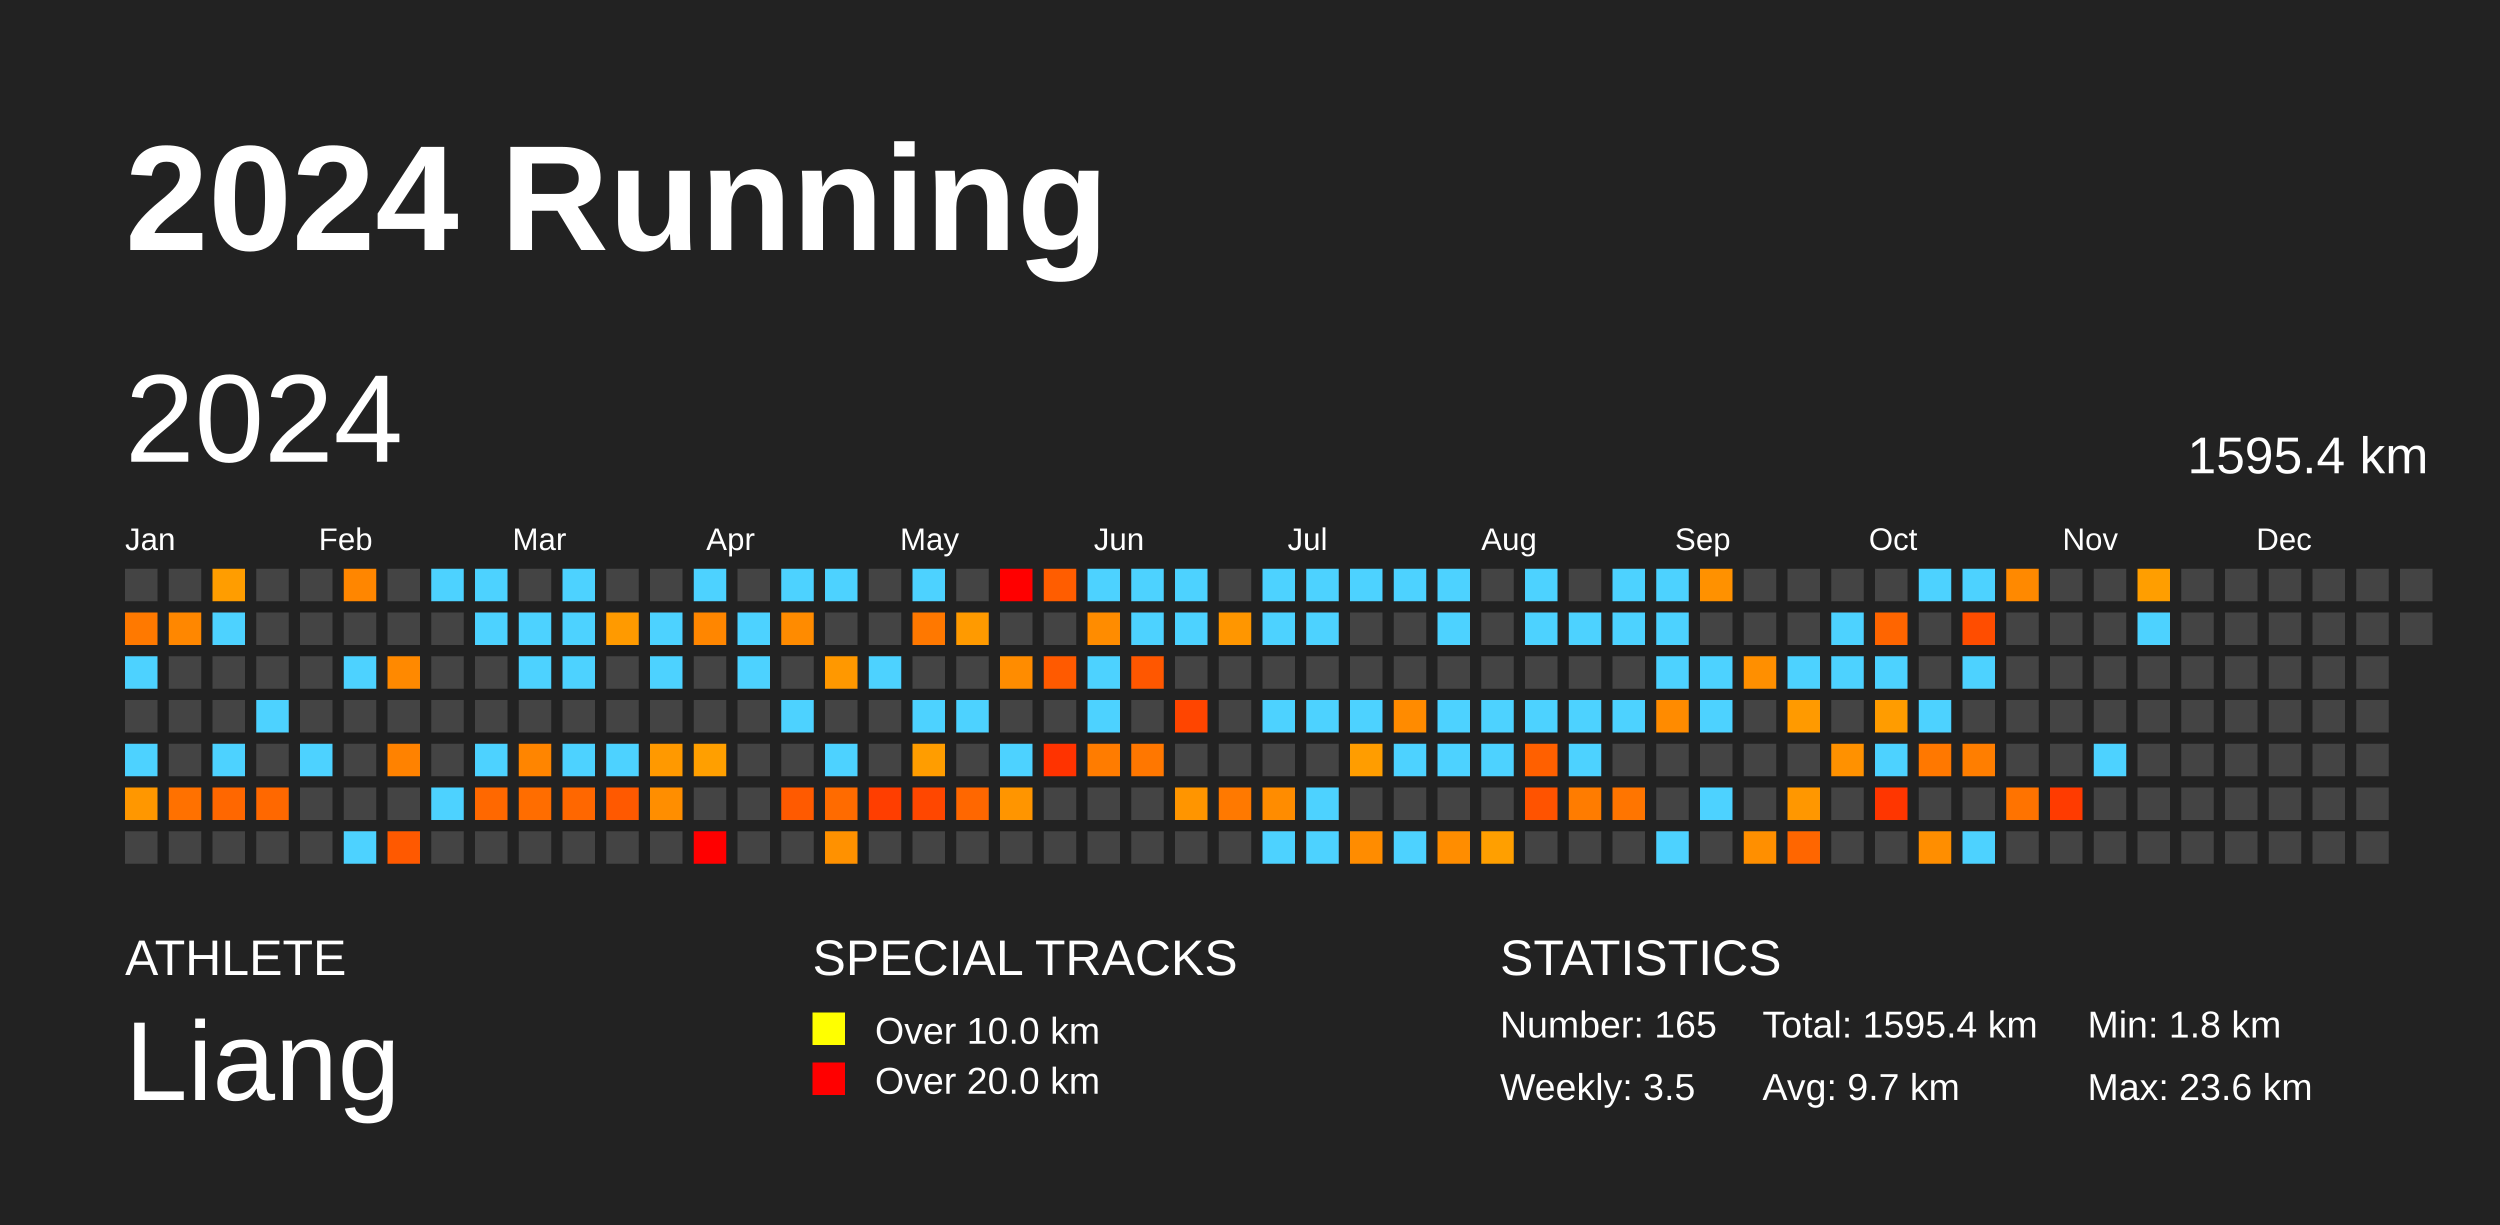
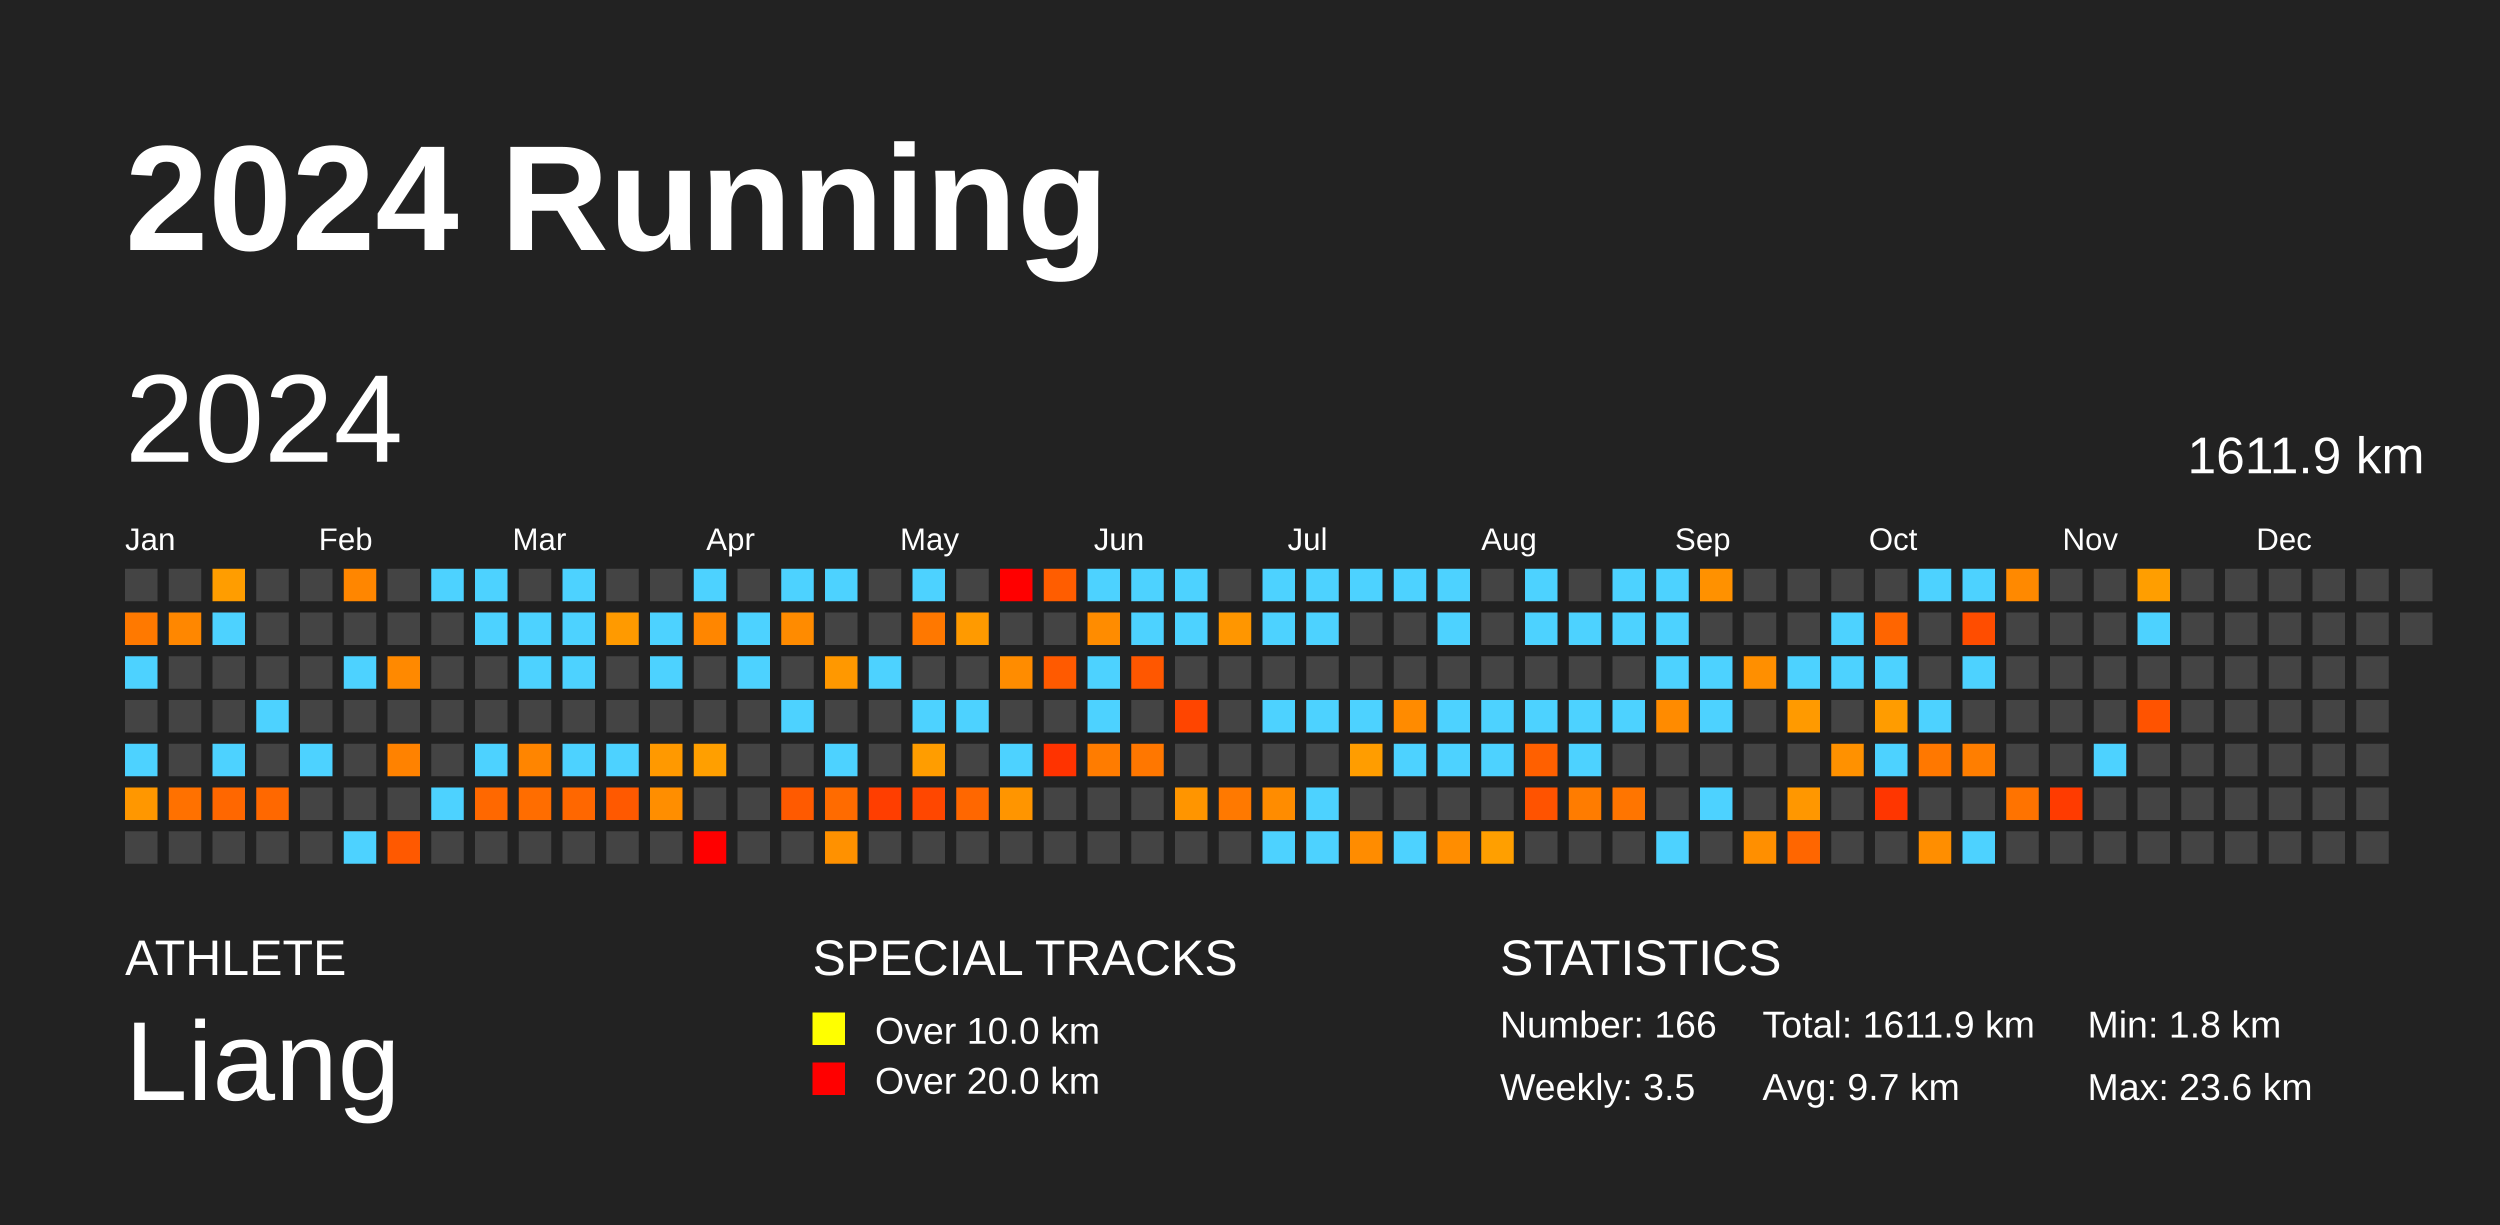
<svg xmlns="http://www.w3.org/2000/svg" baseProfile="full" height="98mm" version="1.1" viewBox="0,0,200,98" width="200mm">
  <defs />
  <rect fill="#222222" height="98" width="200" x="0" y="0" />
  <text fill="#FFFFFF" style="font-size:12px; font-family:Arial; font-weight:bold;" x="10" y="20">2024 Running</text>
  <text fill="#FFFFFF" style="font-size:4px; font-family:Arial" x="10" y="78">ATHLETE</text>
  <text fill="#FFFFFF" style="font-size:9px; font-family:Arial" x="10" y="88">Liang</text>
  <text fill="#FFFFFF" style="font-size:4px; font-family:Arial" x="65" y="78">SPECIAL TRACKS</text>
  <rect fill="yellow" height="2.6" width="2.6" x="65" y="81" />
  <text fill="#FFFFFF" style="font-size:3px; font-family:Arial" x="70" y="83.5">Over 10.0 km</text>
  <rect fill="red" height="2.6" width="2.6" x="65" y="85" />
  <text fill="#FFFFFF" style="font-size:3px; font-family:Arial" x="70" y="87.5">Over 20.0 km</text>
  <text fill="#FFFFFF" style="font-size:4px; font-family:Arial" x="120" y="78">STATISTICS</text>
-   <text fill="#FFFFFF" style="font-size:3px; font-family:Arial" x="120" y="83">Number: 165</text>
+   <text fill="#FFFFFF" style="font-size:3px; font-family:Arial" x="120" y="83">Number: 166</text>
  <text fill="#FFFFFF" style="font-size:3px; font-family:Arial" x="120" y="88">Weekly: 3.5</text>
-   <text fill="#FFFFFF" style="font-size:3px; font-family:Arial" x="141" y="83">Total: 1595.4 km</text>
+   <text fill="#FFFFFF" style="font-size:3px; font-family:Arial" x="141" y="83">Total: 1611.9 km</text>
  <text fill="#FFFFFF" style="font-size:3px; font-family:Arial" x="141" y="88">Avg: 9.7 km</text>
  <text fill="#FFFFFF" style="font-size:3px; font-family:Arial" x="167" y="83">Min: 1.8 km</text>
  <text fill="#FFFFFF" style="font-size:3px; font-family:Arial" x="167" y="88">Max: 23.6 km</text>
  <text dominant-baseline="hanging" fill="#FFFFFF" style="font-size:10.0px; font-family:Arial;" x="10" y="30">2024</text>
-   <text dominant-baseline="hanging" fill="#FFFFFF" style="font-size:4.125px; font-family:Arial;" x="175" y="35">1595.4 km</text>
+   <text dominant-baseline="hanging" fill="#FFFFFF" style="font-size:4.125px; font-family:Arial;" x="175" y="35">1611.9 km</text>
  <text fill="#FFFFFF" style="font-size:2.5px; font-family:Arial" x="10.0" y="44">Jan</text>
  <text fill="#FFFFFF" style="font-size:2.5px; font-family:Arial" x="25.5" y="44">Feb</text>
  <text fill="#FFFFFF" style="font-size:2.5px; font-family:Arial" x="41.0" y="44">Mar</text>
  <text fill="#FFFFFF" style="font-size:2.5px; font-family:Arial" x="56.5" y="44">Apr</text>
  <text fill="#FFFFFF" style="font-size:2.5px; font-family:Arial" x="72.0" y="44">May</text>
  <text fill="#FFFFFF" style="font-size:2.5px; font-family:Arial" x="87.5" y="44">Jun</text>
  <text fill="#FFFFFF" style="font-size:2.5px; font-family:Arial" x="103.0" y="44">Jul</text>
  <text fill="#FFFFFF" style="font-size:2.5px; font-family:Arial" x="118.5" y="44">Aug</text>
  <text fill="#FFFFFF" style="font-size:2.5px; font-family:Arial" x="134.0" y="44">Sep</text>
  <text fill="#FFFFFF" style="font-size:2.5px; font-family:Arial" x="149.5" y="44">Oct</text>
  <text fill="#FFFFFF" style="font-size:2.5px; font-family:Arial" x="165.0" y="44">Nov</text>
  <text fill="#FFFFFF" style="font-size:2.5px; font-family:Arial" x="180.5" y="44">Dec</text>
  <rect fill="#444444" height="2.6" width="2.6" x="10.0" y="45.5" />
  <rect fill="#ff7900" height="2.6" width="2.6" x="10.0" y="49.0" />
  <rect fill="#4dd2ff" height="2.6" width="2.6" x="10.0" y="52.5" />
  <rect fill="#444444" height="2.6" width="2.6" x="10.0" y="56.0" />
  <rect fill="#4dd2ff" height="2.6" width="2.6" x="10.0" y="59.5" />
  <rect fill="#ff9700" height="2.6" width="2.6" x="10.0" y="63.0" />
  <rect fill="#444444" height="2.6" width="2.6" x="10.0" y="66.5" />
  <rect fill="#444444" height="2.6" width="2.6" x="13.5" y="45.5" />
  <rect fill="#ff8700" height="2.6" width="2.6" x="13.5" y="49.0" />
  <rect fill="#444444" height="2.6" width="2.6" x="13.5" y="52.5" />
  <rect fill="#444444" height="2.6" width="2.6" x="13.5" y="56.0" />
  <rect fill="#444444" height="2.6" width="2.6" x="13.5" y="59.5" />
  <rect fill="#ff7100" height="2.6" width="2.6" x="13.5" y="63.0" />
  <rect fill="#444444" height="2.6" width="2.6" x="13.5" y="66.5" />
  <rect fill="#ff9d00" height="2.6" width="2.6" x="17.0" y="45.5" />
  <rect fill="#4dd2ff" height="2.6" width="2.6" x="17.0" y="49.0" />
  <rect fill="#444444" height="2.6" width="2.6" x="17.0" y="52.5" />
  <rect fill="#444444" height="2.6" width="2.6" x="17.0" y="56.0" />
  <rect fill="#4dd2ff" height="2.6" width="2.6" x="17.0" y="59.5" />
  <rect fill="#ff6700" height="2.6" width="2.6" x="17.0" y="63.0" />
  <rect fill="#444444" height="2.6" width="2.6" x="17.0" y="66.5" />
  <rect fill="#444444" height="2.6" width="2.6" x="20.5" y="45.5" />
  <rect fill="#444444" height="2.6" width="2.6" x="20.5" y="49.0" />
  <rect fill="#444444" height="2.6" width="2.6" x="20.5" y="52.5" />
  <rect fill="#4dd2ff" height="2.6" width="2.6" x="20.5" y="56.0" />
  <rect fill="#444444" height="2.6" width="2.6" x="20.5" y="59.5" />
  <rect fill="#ff6800" height="2.6" width="2.6" x="20.5" y="63.0" />
  <rect fill="#444444" height="2.6" width="2.6" x="20.5" y="66.5" />
  <rect fill="#444444" height="2.6" width="2.6" x="24.0" y="45.5" />
  <rect fill="#444444" height="2.6" width="2.6" x="24.0" y="49.0" />
  <rect fill="#444444" height="2.6" width="2.6" x="24.0" y="52.5" />
  <rect fill="#444444" height="2.6" width="2.6" x="24.0" y="56.0" />
  <rect fill="#4dd2ff" height="2.6" width="2.6" x="24.0" y="59.5" />
  <rect fill="#444444" height="2.6" width="2.6" x="24.0" y="63.0" />
  <rect fill="#444444" height="2.6" width="2.6" x="24.0" y="66.5" />
  <rect fill="#ff8600" height="2.6" width="2.6" x="27.5" y="45.5" />
  <rect fill="#444444" height="2.6" width="2.6" x="27.5" y="49.0" />
  <rect fill="#4dd2ff" height="2.6" width="2.6" x="27.5" y="52.5" />
  <rect fill="#444444" height="2.6" width="2.6" x="27.5" y="56.0" />
  <rect fill="#444444" height="2.6" width="2.6" x="27.5" y="59.5" />
  <rect fill="#444444" height="2.6" width="2.6" x="27.5" y="63.0" />
  <rect fill="#4dd2ff" height="2.6" width="2.6" x="27.5" y="66.5" />
  <rect fill="#444444" height="2.6" width="2.6" x="31.0" y="45.5" />
  <rect fill="#444444" height="2.6" width="2.6" x="31.0" y="49.0" />
  <rect fill="#ff8900" height="2.6" width="2.6" x="31.0" y="52.5" />
  <rect fill="#444444" height="2.6" width="2.6" x="31.0" y="56.0" />
  <rect fill="#ff8200" height="2.6" width="2.6" x="31.0" y="59.5" />
  <rect fill="#444444" height="2.6" width="2.6" x="31.0" y="63.0" />
  <rect fill="#ff5900" height="2.6" width="2.6" x="31.0" y="66.5" />
  <rect fill="#4dd2ff" height="2.6" width="2.6" x="34.5" y="45.5" />
  <rect fill="#444444" height="2.6" width="2.6" x="34.5" y="49.0" />
  <rect fill="#444444" height="2.6" width="2.6" x="34.5" y="52.5" />
  <rect fill="#444444" height="2.6" width="2.6" x="34.5" y="56.0" />
  <rect fill="#444444" height="2.6" width="2.6" x="34.5" y="59.5" />
  <rect fill="#4dd2ff" height="2.6" width="2.6" x="34.5" y="63.0" />
  <rect fill="#444444" height="2.6" width="2.6" x="34.5" y="66.5" />
  <rect fill="#4dd2ff" height="2.6" width="2.6" x="38.0" y="45.5" />
  <rect fill="#4dd2ff" height="2.6" width="2.6" x="38.0" y="49.0" />
  <rect fill="#444444" height="2.6" width="2.6" x="38.0" y="52.5" />
  <rect fill="#444444" height="2.6" width="2.6" x="38.0" y="56.0" />
  <rect fill="#4dd2ff" height="2.6" width="2.6" x="38.0" y="59.5" />
  <rect fill="#ff6800" height="2.6" width="2.6" x="38.0" y="63.0" />
  <rect fill="#444444" height="2.6" width="2.6" x="38.0" y="66.5" />
  <rect fill="#444444" height="2.6" width="2.6" x="41.5" y="45.5" />
  <rect fill="#4dd2ff" height="2.6" width="2.6" x="41.5" y="49.0" />
  <rect fill="#4dd2ff" height="2.6" width="2.6" x="41.5" y="52.5" />
  <rect fill="#444444" height="2.6" width="2.6" x="41.5" y="56.0" />
  <rect fill="#ff8500" height="2.6" width="2.6" x="41.5" y="59.5" />
  <rect fill="#ff6d00" height="2.6" width="2.6" x="41.5" y="63.0" />
  <rect fill="#444444" height="2.6" width="2.6" x="41.5" y="66.5" />
  <rect fill="#4dd2ff" height="2.6" width="2.6" x="45.0" y="45.5" />
  <rect fill="#4dd2ff" height="2.6" width="2.6" x="45.0" y="49.0" />
  <rect fill="#4dd2ff" height="2.6" width="2.6" x="45.0" y="52.5" />
  <rect fill="#444444" height="2.6" width="2.6" x="45.0" y="56.0" />
  <rect fill="#4dd2ff" height="2.6" width="2.6" x="45.0" y="59.5" />
  <rect fill="#ff6700" height="2.6" width="2.6" x="45.0" y="63.0" />
  <rect fill="#444444" height="2.6" width="2.6" x="45.0" y="66.5" />
  <rect fill="#444444" height="2.6" width="2.6" x="48.5" y="45.5" />
  <rect fill="#ff9a00" height="2.6" width="2.6" x="48.5" y="49.0" />
  <rect fill="#444444" height="2.6" width="2.6" x="48.5" y="52.5" />
  <rect fill="#444444" height="2.6" width="2.6" x="48.5" y="56.0" />
  <rect fill="#4dd2ff" height="2.6" width="2.6" x="48.5" y="59.5" />
  <rect fill="#ff5900" height="2.6" width="2.6" x="48.5" y="63.0" />
  <rect fill="#444444" height="2.6" width="2.6" x="48.5" y="66.5" />
  <rect fill="#444444" height="2.6" width="2.6" x="52.0" y="45.5" />
  <rect fill="#4dd2ff" height="2.6" width="2.6" x="52.0" y="49.0" />
  <rect fill="#4dd2ff" height="2.6" width="2.6" x="52.0" y="52.5" />
  <rect fill="#444444" height="2.6" width="2.6" x="52.0" y="56.0" />
  <rect fill="#ff9900" height="2.6" width="2.6" x="52.0" y="59.5" />
  <rect fill="#ff8e00" height="2.6" width="2.6" x="52.0" y="63.0" />
  <rect fill="#444444" height="2.6" width="2.6" x="52.0" y="66.5" />
  <rect fill="#4dd2ff" height="2.6" width="2.6" x="55.5" y="45.5" />
  <rect fill="#ff8600" height="2.6" width="2.6" x="55.5" y="49.0" />
  <rect fill="#444444" height="2.6" width="2.6" x="55.5" y="52.5" />
  <rect fill="#444444" height="2.6" width="2.6" x="55.5" y="56.0" />
  <rect fill="#ff9f00" height="2.6" width="2.6" x="55.5" y="59.5" />
  <rect fill="#444444" height="2.6" width="2.6" x="55.5" y="63.0" />
  <rect fill="red" height="2.6" width="2.6" x="55.5" y="66.5" />
  <rect fill="#444444" height="2.6" width="2.6" x="59.0" y="45.5" />
  <rect fill="#4dd2ff" height="2.6" width="2.6" x="59.0" y="49.0" />
  <rect fill="#4dd2ff" height="2.6" width="2.6" x="59.0" y="52.5" />
  <rect fill="#444444" height="2.6" width="2.6" x="59.0" y="56.0" />
  <rect fill="#444444" height="2.6" width="2.6" x="59.0" y="59.5" />
  <rect fill="#444444" height="2.6" width="2.6" x="59.0" y="63.0" />
  <rect fill="#444444" height="2.6" width="2.6" x="59.0" y="66.5" />
  <rect fill="#4dd2ff" height="2.6" width="2.6" x="62.5" y="45.5" />
  <rect fill="#ff8b00" height="2.6" width="2.6" x="62.5" y="49.0" />
  <rect fill="#444444" height="2.6" width="2.6" x="62.5" y="52.5" />
  <rect fill="#4dd2ff" height="2.6" width="2.6" x="62.5" y="56.0" />
  <rect fill="#444444" height="2.6" width="2.6" x="62.5" y="59.5" />
  <rect fill="#ff5a00" height="2.6" width="2.6" x="62.5" y="63.0" />
  <rect fill="#444444" height="2.6" width="2.6" x="62.5" y="66.5" />
  <rect fill="#4dd2ff" height="2.6" width="2.6" x="66.0" y="45.5" />
  <rect fill="#444444" height="2.6" width="2.6" x="66.0" y="49.0" />
  <rect fill="#ff9800" height="2.6" width="2.6" x="66.0" y="52.5" />
  <rect fill="#444444" height="2.6" width="2.6" x="66.0" y="56.0" />
  <rect fill="#4dd2ff" height="2.6" width="2.6" x="66.0" y="59.5" />
  <rect fill="#ff6b00" height="2.6" width="2.6" x="66.0" y="63.0" />
  <rect fill="#ff9100" height="2.6" width="2.6" x="66.0" y="66.5" />
  <rect fill="#444444" height="2.6" width="2.6" x="69.5" y="45.5" />
  <rect fill="#444444" height="2.6" width="2.6" x="69.5" y="49.0" />
  <rect fill="#4dd2ff" height="2.6" width="2.6" x="69.5" y="52.5" />
  <rect fill="#444444" height="2.6" width="2.6" x="69.5" y="56.0" />
  <rect fill="#444444" height="2.6" width="2.6" x="69.5" y="59.5" />
  <rect fill="#ff3e00" height="2.6" width="2.6" x="69.5" y="63.0" />
  <rect fill="#444444" height="2.6" width="2.6" x="69.5" y="66.5" />
  <rect fill="#4dd2ff" height="2.6" width="2.6" x="73.0" y="45.5" />
  <rect fill="#ff7800" height="2.6" width="2.6" x="73.0" y="49.0" />
  <rect fill="#444444" height="2.6" width="2.6" x="73.0" y="52.5" />
  <rect fill="#4dd2ff" height="2.6" width="2.6" x="73.0" y="56.0" />
  <rect fill="#ff9d00" height="2.6" width="2.6" x="73.0" y="59.5" />
  <rect fill="#ff4700" height="2.6" width="2.6" x="73.0" y="63.0" />
  <rect fill="#444444" height="2.6" width="2.6" x="73.0" y="66.5" />
  <rect fill="#444444" height="2.6" width="2.6" x="76.5" y="45.5" />
  <rect fill="#ff9a00" height="2.6" width="2.6" x="76.5" y="49.0" />
  <rect fill="#444444" height="2.6" width="2.6" x="76.5" y="52.5" />
  <rect fill="#4dd2ff" height="2.6" width="2.6" x="76.5" y="56.0" />
  <rect fill="#444444" height="2.6" width="2.6" x="76.5" y="59.5" />
  <rect fill="#ff6700" height="2.6" width="2.6" x="76.5" y="63.0" />
  <rect fill="#444444" height="2.6" width="2.6" x="76.5" y="66.5" />
  <rect fill="red" height="2.6" width="2.6" x="80.0" y="45.5" />
  <rect fill="#444444" height="2.6" width="2.6" x="80.0" y="49.0" />
  <rect fill="#ff8c00" height="2.6" width="2.6" x="80.0" y="52.5" />
  <rect fill="#444444" height="2.6" width="2.6" x="80.0" y="56.0" />
  <rect fill="#4dd2ff" height="2.6" width="2.6" x="80.0" y="59.5" />
  <rect fill="#ff9500" height="2.6" width="2.6" x="80.0" y="63.0" />
  <rect fill="#444444" height="2.6" width="2.6" x="80.0" y="66.5" />
  <rect fill="#ff5d00" height="2.6" width="2.6" x="83.5" y="45.5" />
  <rect fill="#444444" height="2.6" width="2.6" x="83.5" y="49.0" />
  <rect fill="#ff5a00" height="2.6" width="2.6" x="83.5" y="52.5" />
  <rect fill="#444444" height="2.6" width="2.6" x="83.5" y="56.0" />
  <rect fill="#ff3300" height="2.6" width="2.6" x="83.5" y="59.5" />
  <rect fill="#444444" height="2.6" width="2.6" x="83.5" y="63.0" />
  <rect fill="#444444" height="2.6" width="2.6" x="83.5" y="66.5" />
  <rect fill="#4dd2ff" height="2.6" width="2.6" x="87.0" y="45.5" />
  <rect fill="#ff8c00" height="2.6" width="2.6" x="87.0" y="49.0" />
  <rect fill="#4dd2ff" height="2.6" width="2.6" x="87.0" y="52.5" />
  <rect fill="#4dd2ff" height="2.6" width="2.6" x="87.0" y="56.0" />
  <rect fill="#ff7c00" height="2.6" width="2.6" x="87.0" y="59.5" />
  <rect fill="#444444" height="2.6" width="2.6" x="87.0" y="63.0" />
  <rect fill="#444444" height="2.6" width="2.6" x="87.0" y="66.5" />
  <rect fill="#4dd2ff" height="2.6" width="2.6" x="90.5" y="45.5" />
  <rect fill="#4dd2ff" height="2.6" width="2.6" x="90.5" y="49.0" />
  <rect fill="#ff5700" height="2.6" width="2.6" x="90.5" y="52.5" />
  <rect fill="#444444" height="2.6" width="2.6" x="90.5" y="56.0" />
  <rect fill="#ff7700" height="2.6" width="2.6" x="90.5" y="59.5" />
  <rect fill="#444444" height="2.6" width="2.6" x="90.5" y="63.0" />
  <rect fill="#444444" height="2.6" width="2.6" x="90.5" y="66.5" />
  <rect fill="#4dd2ff" height="2.6" width="2.6" x="94.0" y="45.5" />
  <rect fill="#4dd2ff" height="2.6" width="2.6" x="94.0" y="49.0" />
  <rect fill="#444444" height="2.6" width="2.6" x="94.0" y="52.5" />
  <rect fill="#ff4500" height="2.6" width="2.6" x="94.0" y="56.0" />
  <rect fill="#444444" height="2.6" width="2.6" x="94.0" y="59.5" />
  <rect fill="#ff9500" height="2.6" width="2.6" x="94.0" y="63.0" />
  <rect fill="#444444" height="2.6" width="2.6" x="94.0" y="66.5" />
  <rect fill="#444444" height="2.6" width="2.6" x="97.5" y="45.5" />
  <rect fill="#ff9600" height="2.6" width="2.6" x="97.5" y="49.0" />
  <rect fill="#444444" height="2.6" width="2.6" x="97.5" y="52.5" />
  <rect fill="#444444" height="2.6" width="2.6" x="97.5" y="56.0" />
  <rect fill="#444444" height="2.6" width="2.6" x="97.5" y="59.5" />
  <rect fill="#ff7900" height="2.6" width="2.6" x="97.5" y="63.0" />
  <rect fill="#444444" height="2.6" width="2.6" x="97.5" y="66.5" />
  <rect fill="#4dd2ff" height="2.6" width="2.6" x="101.0" y="45.5" />
  <rect fill="#4dd2ff" height="2.6" width="2.6" x="101.0" y="49.0" />
  <rect fill="#444444" height="2.6" width="2.6" x="101.0" y="52.5" />
  <rect fill="#4dd2ff" height="2.6" width="2.6" x="101.0" y="56.0" />
  <rect fill="#444444" height="2.6" width="2.6" x="101.0" y="59.5" />
  <rect fill="#ff8c00" height="2.6" width="2.6" x="101.0" y="63.0" />
  <rect fill="#4dd2ff" height="2.6" width="2.6" x="101.0" y="66.5" />
  <rect fill="#4dd2ff" height="2.6" width="2.6" x="104.5" y="45.5" />
  <rect fill="#4dd2ff" height="2.6" width="2.6" x="104.5" y="49.0" />
  <rect fill="#444444" height="2.6" width="2.6" x="104.5" y="52.5" />
  <rect fill="#4dd2ff" height="2.6" width="2.6" x="104.5" y="56.0" />
  <rect fill="#444444" height="2.6" width="2.6" x="104.5" y="59.5" />
  <rect fill="#4dd2ff" height="2.6" width="2.6" x="104.5" y="63.0" />
  <rect fill="#4dd2ff" height="2.6" width="2.6" x="104.5" y="66.5" />
  <rect fill="#4dd2ff" height="2.6" width="2.6" x="108.0" y="45.5" />
  <rect fill="#444444" height="2.6" width="2.6" x="108.0" y="49.0" />
  <rect fill="#444444" height="2.6" width="2.6" x="108.0" y="52.5" />
  <rect fill="#4dd2ff" height="2.6" width="2.6" x="108.0" y="56.0" />
  <rect fill="#ff9d00" height="2.6" width="2.6" x="108.0" y="59.5" />
  <rect fill="#444444" height="2.6" width="2.6" x="108.0" y="63.0" />
  <rect fill="#ff8c00" height="2.6" width="2.6" x="108.0" y="66.5" />
  <rect fill="#4dd2ff" height="2.6" width="2.6" x="111.5" y="45.5" />
  <rect fill="#444444" height="2.6" width="2.6" x="111.5" y="49.0" />
  <rect fill="#444444" height="2.6" width="2.6" x="111.5" y="52.5" />
  <rect fill="#ff8b00" height="2.6" width="2.6" x="111.5" y="56.0" />
  <rect fill="#4dd2ff" height="2.6" width="2.6" x="111.5" y="59.5" />
  <rect fill="#444444" height="2.6" width="2.6" x="111.5" y="63.0" />
  <rect fill="#4dd2ff" height="2.6" width="2.6" x="111.5" y="66.5" />
  <rect fill="#4dd2ff" height="2.6" width="2.6" x="115.0" y="45.5" />
  <rect fill="#4dd2ff" height="2.6" width="2.6" x="115.0" y="49.0" />
  <rect fill="#444444" height="2.6" width="2.6" x="115.0" y="52.5" />
  <rect fill="#4dd2ff" height="2.6" width="2.6" x="115.0" y="56.0" />
  <rect fill="#4dd2ff" height="2.6" width="2.6" x="115.0" y="59.5" />
  <rect fill="#444444" height="2.6" width="2.6" x="115.0" y="63.0" />
  <rect fill="#ff8d00" height="2.6" width="2.6" x="115.0" y="66.5" />
  <rect fill="#444444" height="2.6" width="2.6" x="118.5" y="45.5" />
  <rect fill="#444444" height="2.6" width="2.6" x="118.5" y="49.0" />
  <rect fill="#444444" height="2.6" width="2.6" x="118.5" y="52.5" />
  <rect fill="#4dd2ff" height="2.6" width="2.6" x="118.5" y="56.0" />
  <rect fill="#4dd2ff" height="2.6" width="2.6" x="118.5" y="59.5" />
  <rect fill="#444444" height="2.6" width="2.6" x="118.5" y="63.0" />
  <rect fill="#ff9f00" height="2.6" width="2.6" x="118.5" y="66.5" />
  <rect fill="#4dd2ff" height="2.6" width="2.6" x="122.0" y="45.5" />
  <rect fill="#4dd2ff" height="2.6" width="2.6" x="122.0" y="49.0" />
  <rect fill="#444444" height="2.6" width="2.6" x="122.0" y="52.5" />
  <rect fill="#4dd2ff" height="2.6" width="2.6" x="122.0" y="56.0" />
  <rect fill="#ff6000" height="2.6" width="2.6" x="122.0" y="59.5" />
  <rect fill="#ff5300" height="2.6" width="2.6" x="122.0" y="63.0" />
  <rect fill="#444444" height="2.6" width="2.6" x="122.0" y="66.5" />
  <rect fill="#444444" height="2.6" width="2.6" x="125.5" y="45.5" />
  <rect fill="#4dd2ff" height="2.6" width="2.6" x="125.5" y="49.0" />
  <rect fill="#444444" height="2.6" width="2.6" x="125.5" y="52.5" />
  <rect fill="#4dd2ff" height="2.6" width="2.6" x="125.5" y="56.0" />
  <rect fill="#4dd2ff" height="2.6" width="2.6" x="125.5" y="59.5" />
  <rect fill="#ff7c00" height="2.6" width="2.6" x="125.5" y="63.0" />
  <rect fill="#444444" height="2.6" width="2.6" x="125.5" y="66.5" />
  <rect fill="#4dd2ff" height="2.6" width="2.6" x="129.0" y="45.5" />
  <rect fill="#4dd2ff" height="2.6" width="2.6" x="129.0" y="49.0" />
  <rect fill="#444444" height="2.6" width="2.6" x="129.0" y="52.5" />
  <rect fill="#4dd2ff" height="2.6" width="2.6" x="129.0" y="56.0" />
  <rect fill="#444444" height="2.6" width="2.6" x="129.0" y="59.5" />
  <rect fill="#ff7500" height="2.6" width="2.6" x="129.0" y="63.0" />
  <rect fill="#444444" height="2.6" width="2.6" x="129.0" y="66.5" />
  <rect fill="#4dd2ff" height="2.6" width="2.6" x="132.5" y="45.5" />
  <rect fill="#4dd2ff" height="2.6" width="2.6" x="132.5" y="49.0" />
  <rect fill="#4dd2ff" height="2.6" width="2.6" x="132.5" y="52.5" />
  <rect fill="#ff8b00" height="2.6" width="2.6" x="132.5" y="56.0" />
  <rect fill="#444444" height="2.6" width="2.6" x="132.5" y="59.5" />
  <rect fill="#444444" height="2.6" width="2.6" x="132.5" y="63.0" />
  <rect fill="#4dd2ff" height="2.6" width="2.6" x="132.5" y="66.5" />
  <rect fill="#ff9100" height="2.6" width="2.6" x="136.0" y="45.5" />
  <rect fill="#444444" height="2.6" width="2.6" x="136.0" y="49.0" />
  <rect fill="#4dd2ff" height="2.6" width="2.6" x="136.0" y="52.5" />
  <rect fill="#4dd2ff" height="2.6" width="2.6" x="136.0" y="56.0" />
  <rect fill="#444444" height="2.6" width="2.6" x="136.0" y="59.5" />
  <rect fill="#4dd2ff" height="2.6" width="2.6" x="136.0" y="63.0" />
  <rect fill="#444444" height="2.6" width="2.6" x="136.0" y="66.5" />
  <rect fill="#444444" height="2.6" width="2.6" x="139.5" y="45.5" />
  <rect fill="#444444" height="2.6" width="2.6" x="139.5" y="49.0" />
  <rect fill="#ff8f00" height="2.6" width="2.6" x="139.5" y="52.5" />
  <rect fill="#444444" height="2.6" width="2.6" x="139.5" y="56.0" />
  <rect fill="#444444" height="2.6" width="2.6" x="139.5" y="59.5" />
  <rect fill="#444444" height="2.6" width="2.6" x="139.5" y="63.0" />
  <rect fill="#ff8f00" height="2.6" width="2.6" x="139.5" y="66.5" />
  <rect fill="#444444" height="2.6" width="2.6" x="143.0" y="45.5" />
  <rect fill="#444444" height="2.6" width="2.6" x="143.0" y="49.0" />
  <rect fill="#4dd2ff" height="2.6" width="2.6" x="143.0" y="52.5" />
  <rect fill="#ff9a00" height="2.6" width="2.6" x="143.0" y="56.0" />
  <rect fill="#444444" height="2.6" width="2.6" x="143.0" y="59.5" />
  <rect fill="#ff9700" height="2.6" width="2.6" x="143.0" y="63.0" />
  <rect fill="#ff6600" height="2.6" width="2.6" x="143.0" y="66.5" />
  <rect fill="#444444" height="2.6" width="2.6" x="146.5" y="45.5" />
  <rect fill="#4dd2ff" height="2.6" width="2.6" x="146.5" y="49.0" />
  <rect fill="#4dd2ff" height="2.6" width="2.6" x="146.5" y="52.5" />
  <rect fill="#444444" height="2.6" width="2.6" x="146.5" y="56.0" />
  <rect fill="#ff9100" height="2.6" width="2.6" x="146.5" y="59.5" />
  <rect fill="#444444" height="2.6" width="2.6" x="146.5" y="63.0" />
  <rect fill="#444444" height="2.6" width="2.6" x="146.5" y="66.5" />
  <rect fill="#444444" height="2.6" width="2.6" x="150.0" y="45.5" />
  <rect fill="#ff6500" height="2.6" width="2.6" x="150.0" y="49.0" />
  <rect fill="#4dd2ff" height="2.6" width="2.6" x="150.0" y="52.5" />
  <rect fill="#ff9c00" height="2.6" width="2.6" x="150.0" y="56.0" />
  <rect fill="#4dd2ff" height="2.6" width="2.6" x="150.0" y="59.5" />
  <rect fill="#ff3600" height="2.6" width="2.6" x="150.0" y="63.0" />
  <rect fill="#444444" height="2.6" width="2.6" x="150.0" y="66.5" />
  <rect fill="#4dd2ff" height="2.6" width="2.6" x="153.5" y="45.5" />
  <rect fill="#444444" height="2.6" width="2.6" x="153.5" y="49.0" />
  <rect fill="#444444" height="2.6" width="2.6" x="153.5" y="52.5" />
  <rect fill="#4dd2ff" height="2.6" width="2.6" x="153.5" y="56.0" />
  <rect fill="#ff7800" height="2.6" width="2.6" x="153.5" y="59.5" />
  <rect fill="#444444" height="2.6" width="2.6" x="153.5" y="63.0" />
  <rect fill="#ff8e00" height="2.6" width="2.6" x="153.5" y="66.5" />
  <rect fill="#4dd2ff" height="2.6" width="2.6" x="157.0" y="45.5" />
  <rect fill="#ff4d00" height="2.6" width="2.6" x="157.0" y="49.0" />
  <rect fill="#4dd2ff" height="2.6" width="2.6" x="157.0" y="52.5" />
  <rect fill="#444444" height="2.6" width="2.6" x="157.0" y="56.0" />
  <rect fill="#ff7e00" height="2.6" width="2.6" x="157.0" y="59.5" />
  <rect fill="#444444" height="2.6" width="2.6" x="157.0" y="63.0" />
  <rect fill="#4dd2ff" height="2.6" width="2.6" x="157.0" y="66.5" />
  <rect fill="#ff8900" height="2.6" width="2.6" x="160.5" y="45.5" />
  <rect fill="#444444" height="2.6" width="2.6" x="160.5" y="49.0" />
  <rect fill="#444444" height="2.6" width="2.6" x="160.5" y="52.5" />
  <rect fill="#444444" height="2.6" width="2.6" x="160.5" y="56.0" />
  <rect fill="#444444" height="2.6" width="2.6" x="160.5" y="59.5" />
  <rect fill="#ff7300" height="2.6" width="2.6" x="160.5" y="63.0" />
  <rect fill="#444444" height="2.6" width="2.6" x="160.5" y="66.5" />
  <rect fill="#444444" height="2.6" width="2.6" x="164.0" y="45.5" />
  <rect fill="#444444" height="2.6" width="2.6" x="164.0" y="49.0" />
  <rect fill="#444444" height="2.6" width="2.6" x="164.0" y="52.5" />
  <rect fill="#444444" height="2.6" width="2.6" x="164.0" y="56.0" />
  <rect fill="#444444" height="2.6" width="2.6" x="164.0" y="59.5" />
  <rect fill="#ff3b00" height="2.6" width="2.6" x="164.0" y="63.0" />
  <rect fill="#444444" height="2.6" width="2.6" x="164.0" y="66.5" />
  <rect fill="#444444" height="2.6" width="2.6" x="167.5" y="45.5" />
  <rect fill="#444444" height="2.6" width="2.6" x="167.5" y="49.0" />
  <rect fill="#444444" height="2.6" width="2.6" x="167.5" y="52.5" />
  <rect fill="#444444" height="2.6" width="2.6" x="167.5" y="56.0" />
  <rect fill="#4dd2ff" height="2.6" width="2.6" x="167.5" y="59.5" />
  <rect fill="#444444" height="2.6" width="2.6" x="167.5" y="63.0" />
  <rect fill="#444444" height="2.6" width="2.6" x="167.5" y="66.5" />
  <rect fill="#ff9e00" height="2.6" width="2.6" x="171.0" y="45.5" />
  <rect fill="#4dd2ff" height="2.6" width="2.6" x="171.0" y="49.0" />
  <rect fill="#444444" height="2.6" width="2.6" x="171.0" y="52.5" />
-   <rect fill="#444444" height="2.6" width="2.6" x="171.0" y="56.0" />
+   <rect fill="#ff5300" height="2.6" width="2.6" x="171.0" y="56.0" />
  <rect fill="#444444" height="2.6" width="2.6" x="171.0" y="59.5" />
  <rect fill="#444444" height="2.6" width="2.6" x="171.0" y="63.0" />
  <rect fill="#444444" height="2.6" width="2.6" x="171.0" y="66.5" />
  <rect fill="#444444" height="2.6" width="2.6" x="174.5" y="45.5" />
  <rect fill="#444444" height="2.6" width="2.6" x="174.5" y="49.0" />
  <rect fill="#444444" height="2.6" width="2.6" x="174.5" y="52.5" />
  <rect fill="#444444" height="2.6" width="2.6" x="174.5" y="56.0" />
  <rect fill="#444444" height="2.6" width="2.6" x="174.5" y="59.5" />
  <rect fill="#444444" height="2.6" width="2.6" x="174.5" y="63.0" />
  <rect fill="#444444" height="2.6" width="2.6" x="174.5" y="66.5" />
  <rect fill="#444444" height="2.6" width="2.6" x="178.0" y="45.5" />
  <rect fill="#444444" height="2.6" width="2.6" x="178.0" y="49.0" />
  <rect fill="#444444" height="2.6" width="2.6" x="178.0" y="52.5" />
  <rect fill="#444444" height="2.6" width="2.6" x="178.0" y="56.0" />
  <rect fill="#444444" height="2.6" width="2.6" x="178.0" y="59.5" />
  <rect fill="#444444" height="2.6" width="2.6" x="178.0" y="63.0" />
  <rect fill="#444444" height="2.6" width="2.6" x="178.0" y="66.5" />
  <rect fill="#444444" height="2.6" width="2.6" x="181.5" y="45.5" />
  <rect fill="#444444" height="2.6" width="2.6" x="181.5" y="49.0" />
  <rect fill="#444444" height="2.6" width="2.6" x="181.5" y="52.5" />
  <rect fill="#444444" height="2.6" width="2.6" x="181.5" y="56.0" />
  <rect fill="#444444" height="2.6" width="2.6" x="181.5" y="59.5" />
  <rect fill="#444444" height="2.6" width="2.6" x="181.5" y="63.0" />
  <rect fill="#444444" height="2.6" width="2.6" x="181.5" y="66.5" />
  <rect fill="#444444" height="2.6" width="2.6" x="185.0" y="45.5" />
  <rect fill="#444444" height="2.6" width="2.6" x="185.0" y="49.0" />
  <rect fill="#444444" height="2.6" width="2.6" x="185.0" y="52.5" />
  <rect fill="#444444" height="2.6" width="2.6" x="185.0" y="56.0" />
  <rect fill="#444444" height="2.6" width="2.6" x="185.0" y="59.5" />
  <rect fill="#444444" height="2.6" width="2.6" x="185.0" y="63.0" />
  <rect fill="#444444" height="2.6" width="2.6" x="185.0" y="66.5" />
  <rect fill="#444444" height="2.6" width="2.6" x="188.5" y="45.5" />
  <rect fill="#444444" height="2.6" width="2.6" x="188.5" y="49.0" />
  <rect fill="#444444" height="2.6" width="2.6" x="188.5" y="52.5" />
  <rect fill="#444444" height="2.6" width="2.6" x="188.5" y="56.0" />
  <rect fill="#444444" height="2.6" width="2.6" x="188.5" y="59.5" />
  <rect fill="#444444" height="2.6" width="2.6" x="188.5" y="63.0" />
  <rect fill="#444444" height="2.6" width="2.6" x="188.5" y="66.5" />
  <rect fill="#444444" height="2.6" width="2.6" x="192.0" y="45.5" />
  <rect fill="#444444" height="2.6" width="2.6" x="192.0" y="49.0" />
</svg>
